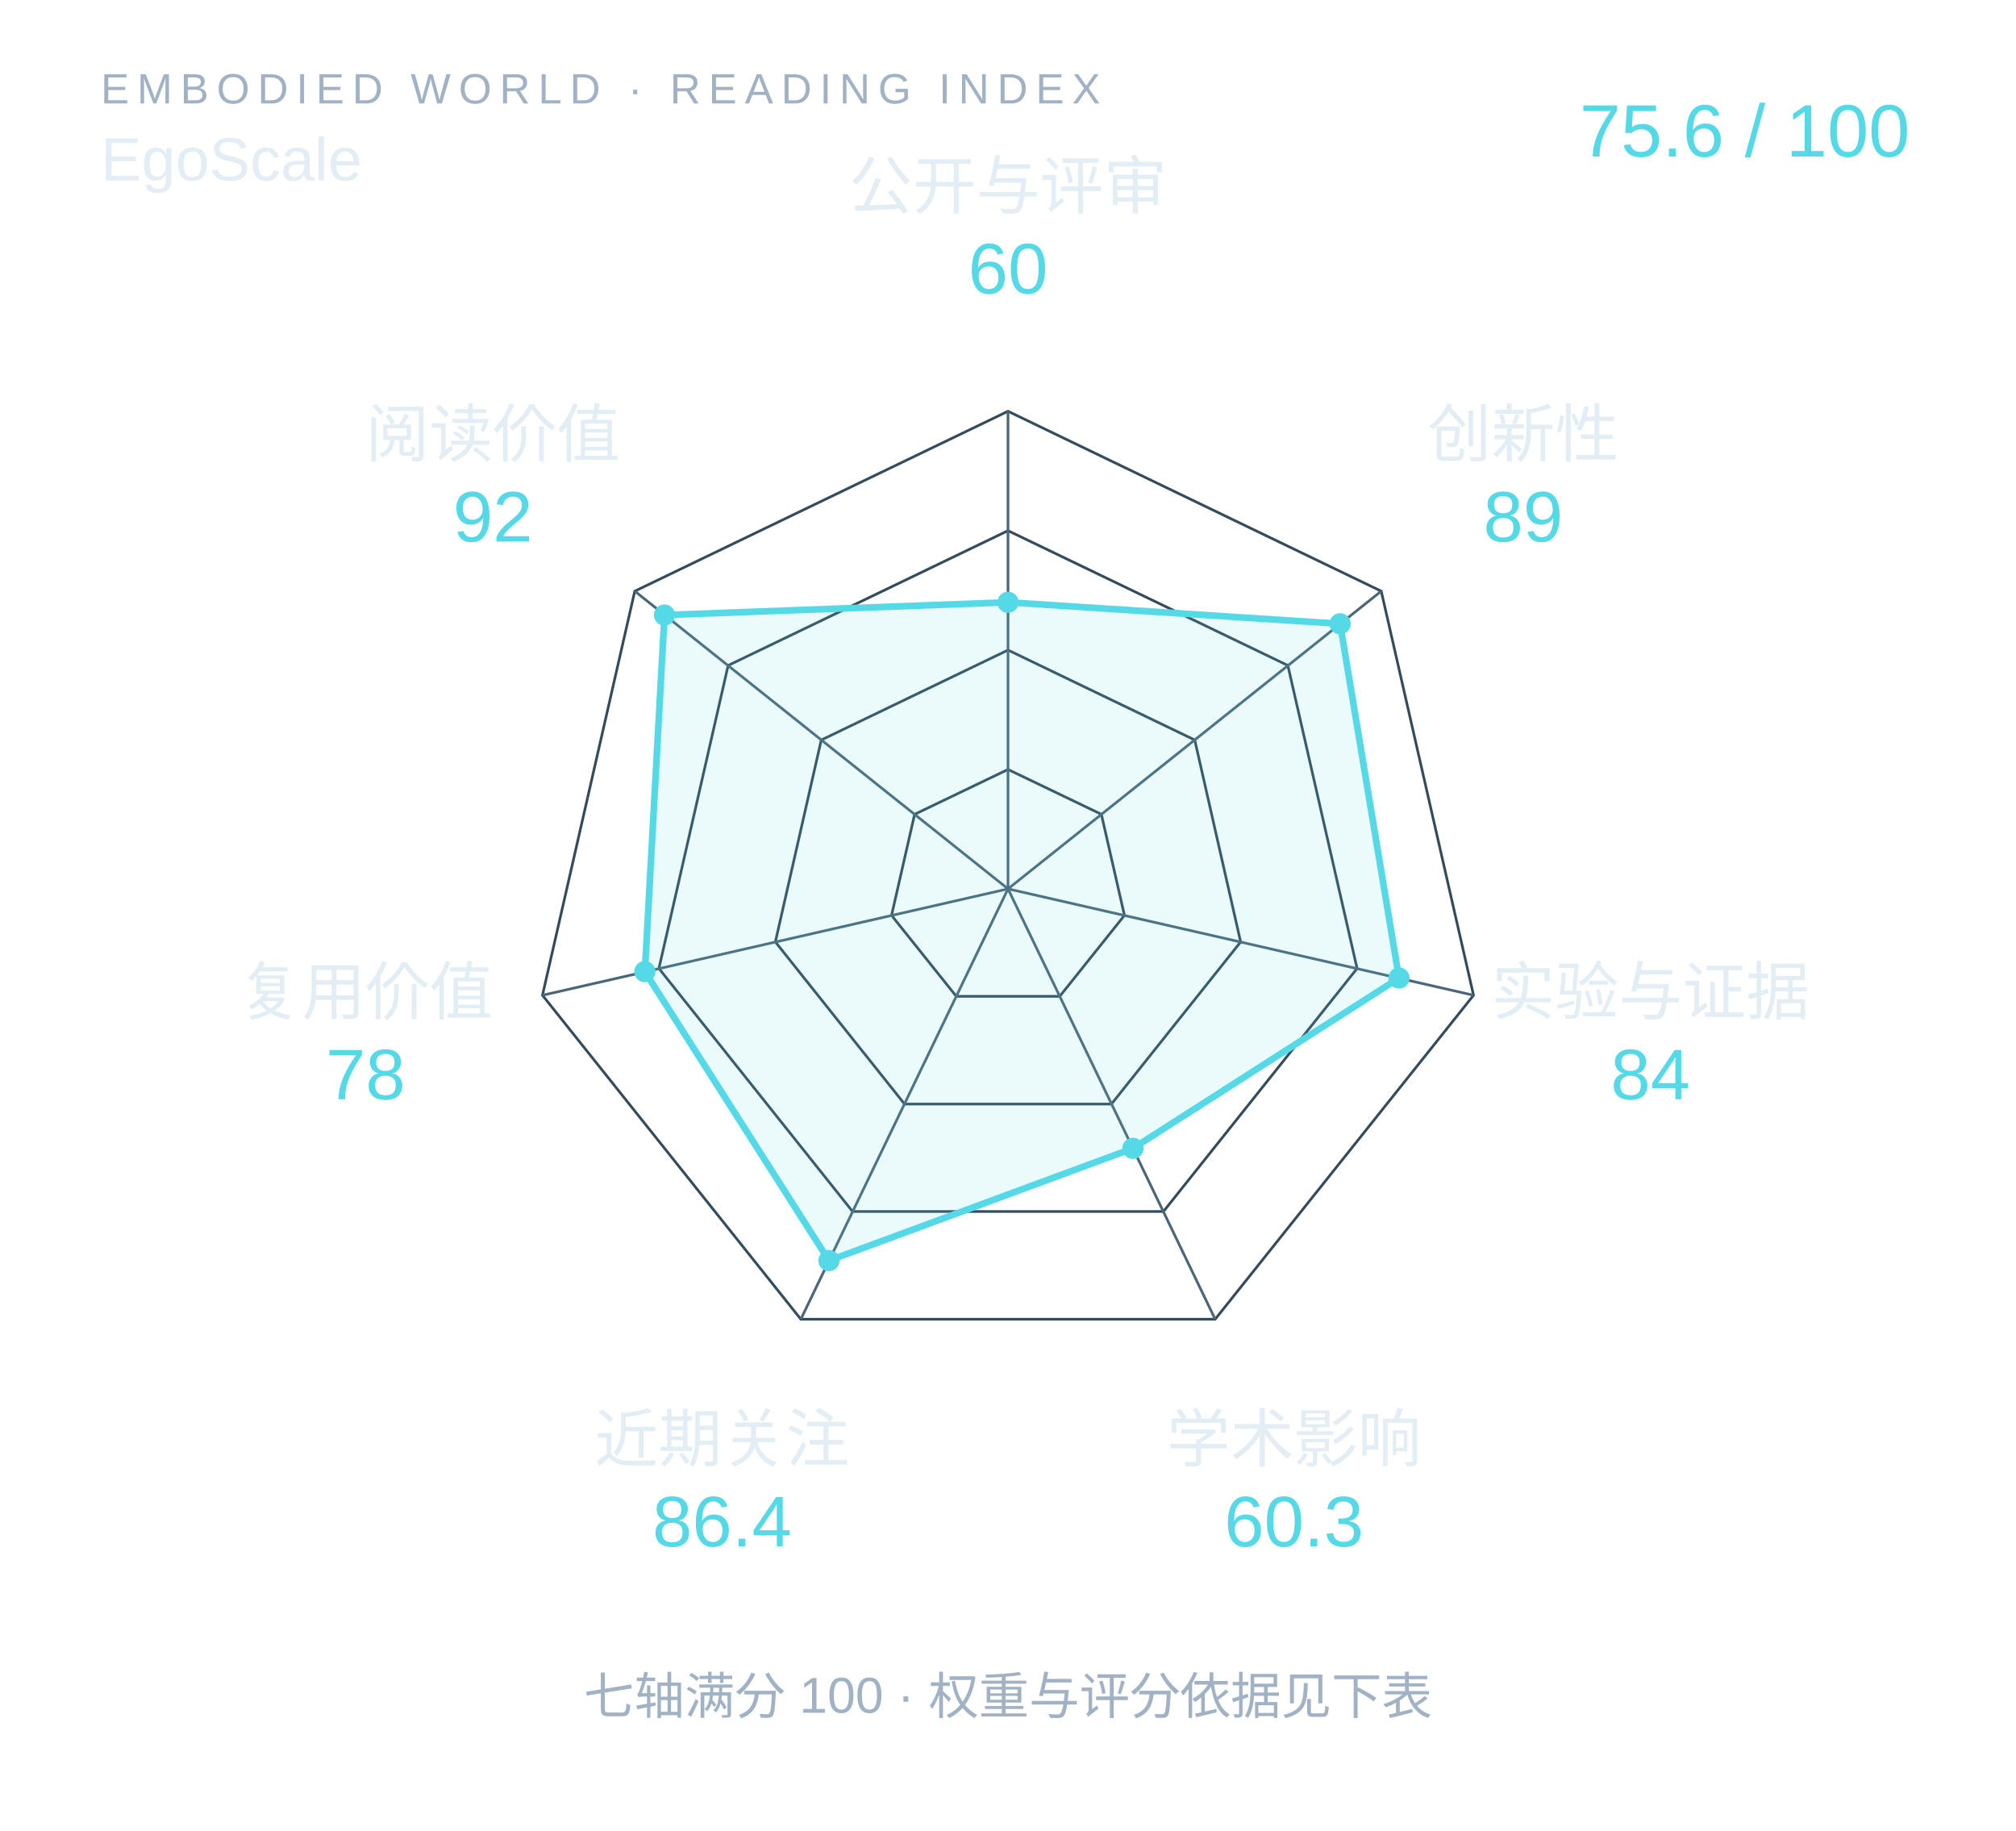
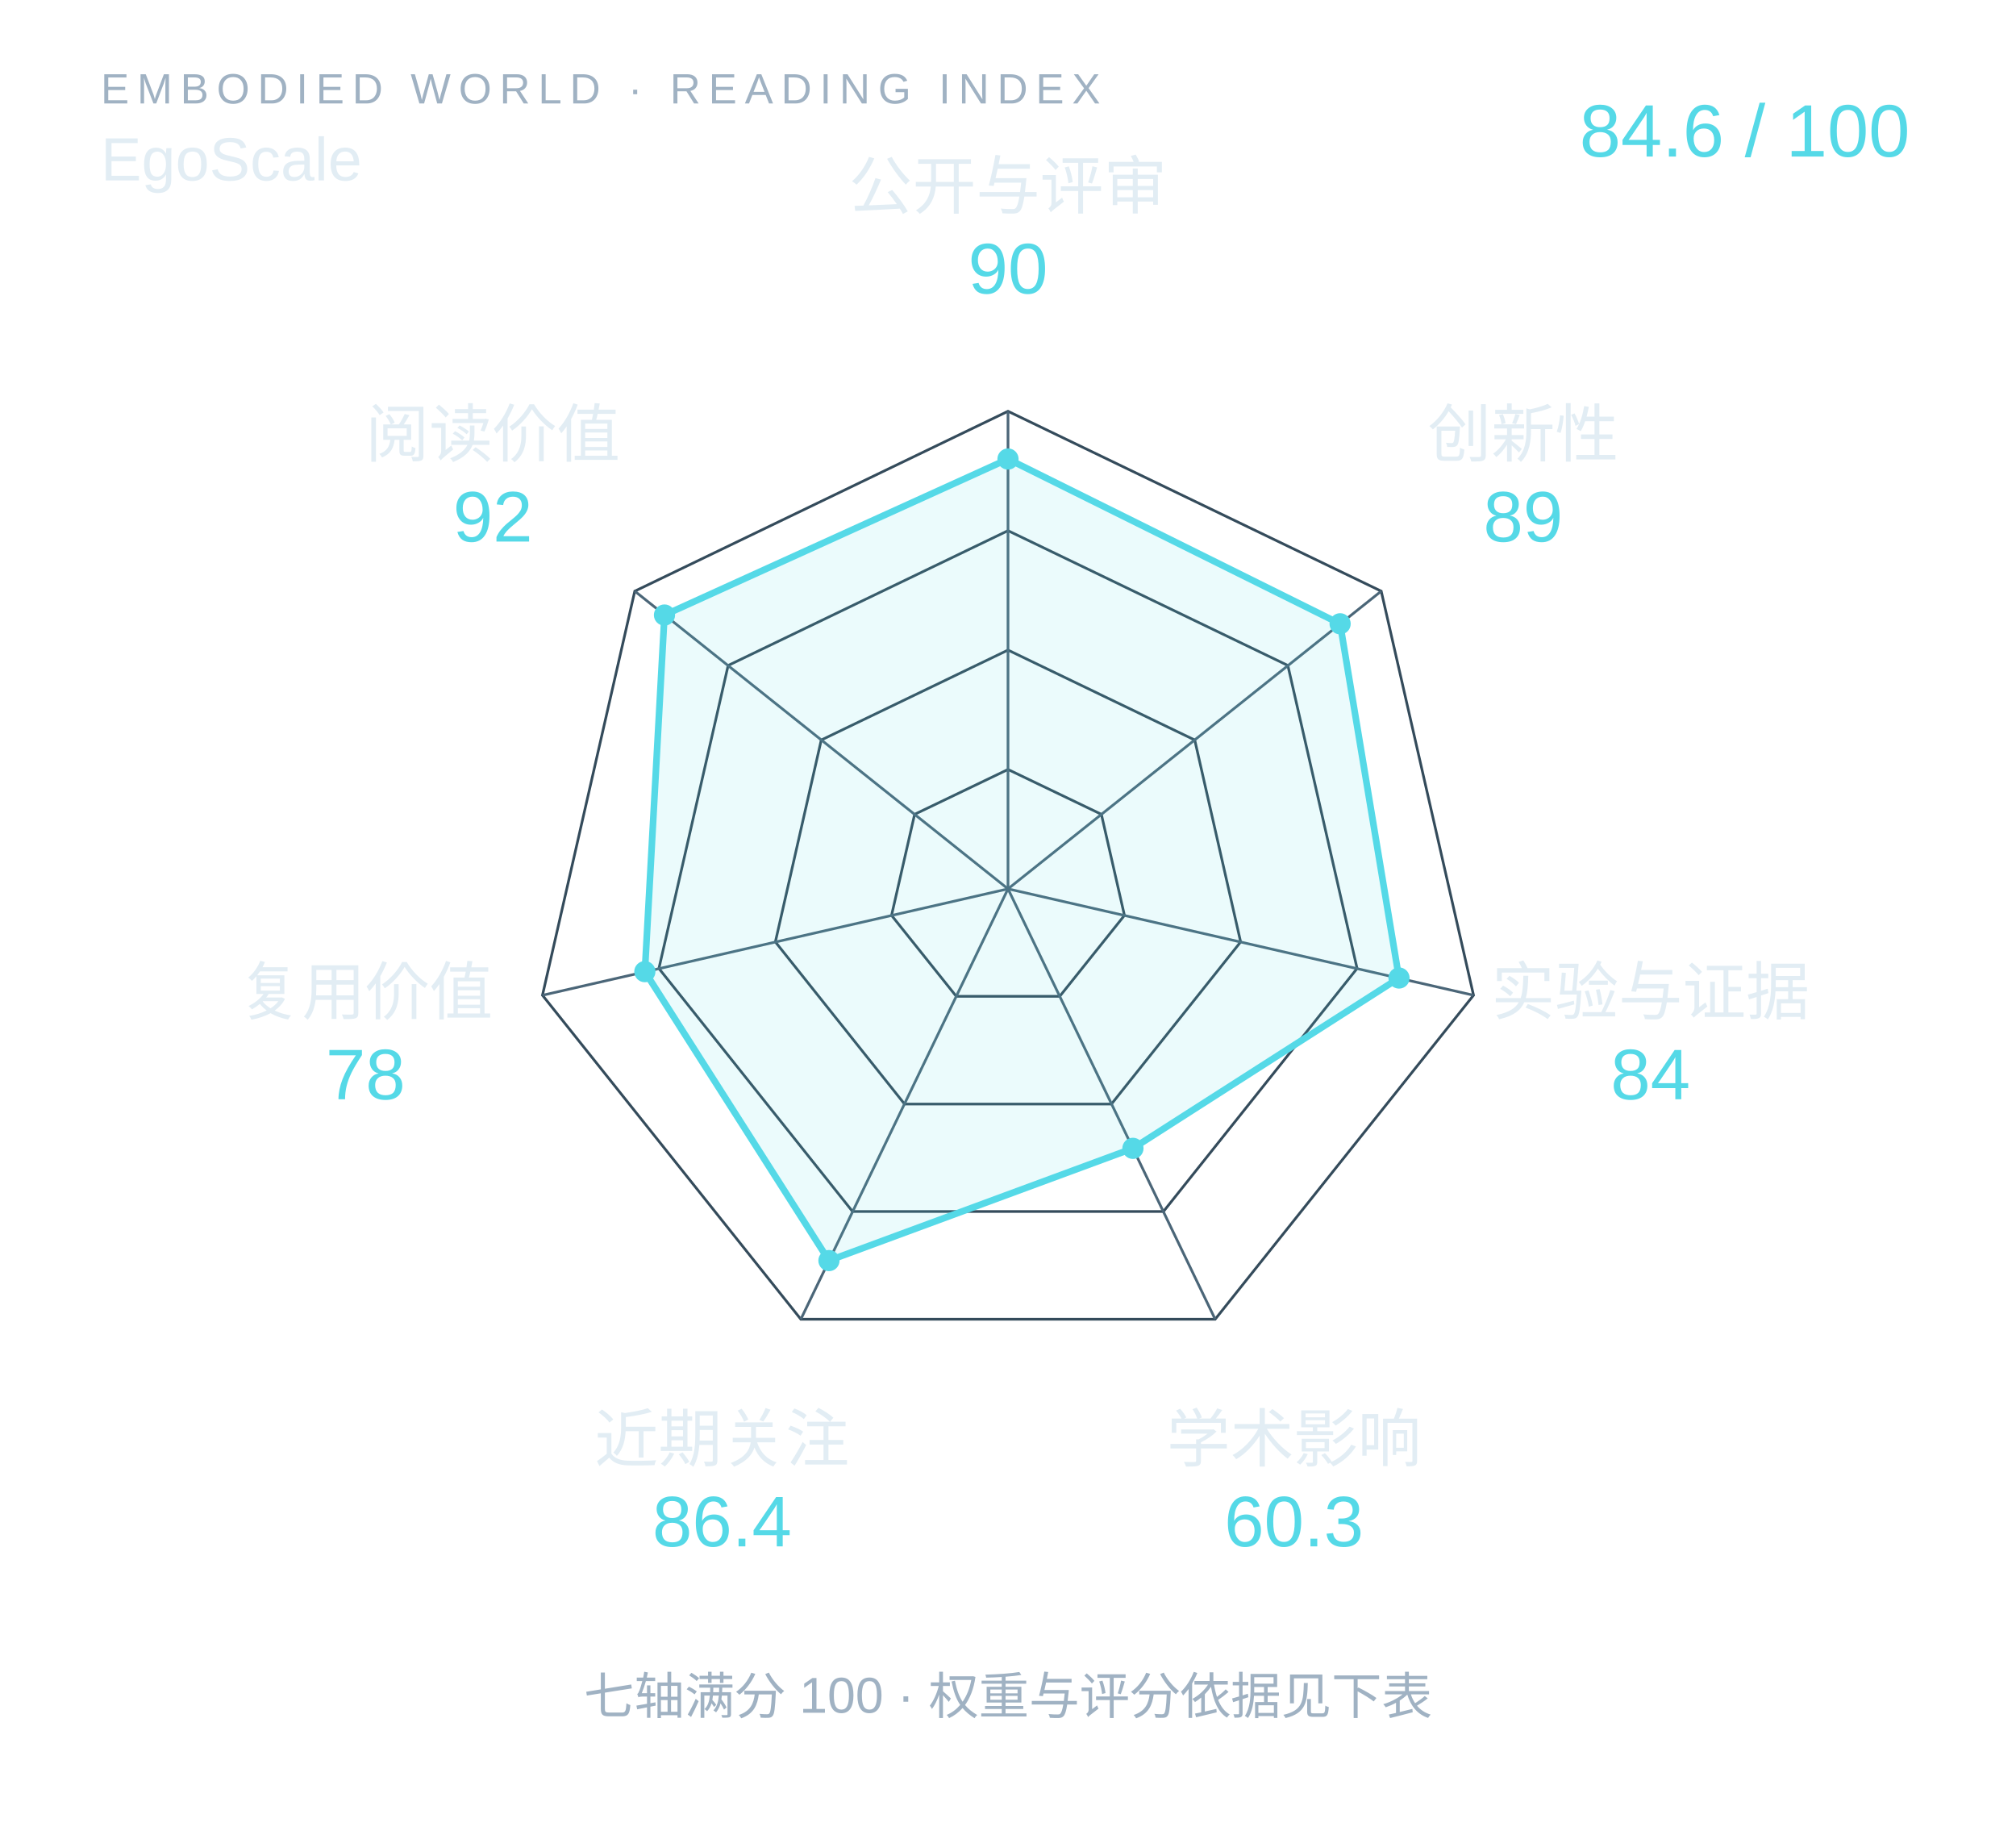
<svg xmlns="http://www.w3.org/2000/svg" width="760" height="690" viewBox="0 0 760 690" role="img">
  <g font-family="Arial, PingFang SC, sans-serif" fill="#e2edf4">
    <text x="38" y="39" font-size="16" letter-spacing="3" fill="#a0b2c3">EMBODIED WORLD · READING INDEX</text>
    <text x="38" y="68" font-size="23">EgoScale</text>
-     <text x="720" y="59" font-size="28" text-anchor="end" fill="#55d9e7">75.6 / 100</text>
+     <text x="720" y="59" font-size="28" text-anchor="end" fill="#55d9e7">84.6 / 100</text>
    <polygon points="380.0,290.0 415.2,306.9 423.9,345.0 399.5,375.5 360.5,375.5 336.1,345.0 344.8,306.9" fill="none" stroke="#344b5b" stroke-width="1" />
    <polygon points="380.0,245.0 450.4,278.9 467.7,355.0 419.0,416.1 341.0,416.1 292.3,355.0 309.6,278.9" fill="none" stroke="#344b5b" stroke-width="1" />
    <polygon points="380.0,200.0 485.5,250.8 511.6,365.0 438.6,456.6 321.4,456.6 248.4,365.0 274.5,250.8" fill="none" stroke="#344b5b" stroke-width="1" />
    <polygon points="380.0,155.0 520.7,222.8 555.5,375.1 458.1,497.2 301.9,497.2 204.5,375.1 239.3,222.8" fill="none" stroke="#344b5b" stroke-width="1" />
    <line x1="380" y1="335" x2="380.0" y2="155.0" stroke="#4b6678" stroke-width="1" />
    <line x1="380" y1="335" x2="520.7" y2="222.8" stroke="#4b6678" stroke-width="1" />
    <line x1="380" y1="335" x2="555.5" y2="375.1" stroke="#4b6678" stroke-width="1" />
    <line x1="380" y1="335" x2="458.1" y2="497.2" stroke="#4b6678" stroke-width="1" />
    <line x1="380" y1="335" x2="301.9" y2="497.2" stroke="#4b6678" stroke-width="1" />
    <line x1="380" y1="335" x2="204.5" y2="375.1" stroke="#4b6678" stroke-width="1" />
    <line x1="380" y1="335" x2="239.3" y2="222.8" stroke="#4b6678" stroke-width="1" />
-     <polygon points="380.0,227.0 505.2,235.1 527.4,368.6 427.1,432.8 312.5,475.1 243.1,366.2 250.5,231.8" fill="#55d9e7" fill-opacity=".12" stroke="#55d9e7" stroke-width="2.5" stroke-linejoin="round" />
+     <polygon points="380.0,173.0 505.2,235.1 527.4,368.6 427.1,432.8 312.5,475.1 243.1,366.2 250.5,231.8" fill="#55d9e7" fill-opacity=".12" stroke="#55d9e7" stroke-width="2.5" stroke-linejoin="round" />
    <text x="380.0" y="78.6" font-size="24" text-anchor="middle">公开与评审</text>
-     <text x="380.0" y="110.6" font-size="27" fill="#55d9e7" text-anchor="middle">60</text>
-     <circle cx="380.0" cy="227.0" r="4" fill="#55d9e7" />
+     <text x="380.0" y="110.6" font-size="27" fill="#55d9e7" text-anchor="middle">90</text>
+     <circle cx="380.0" cy="173.0" r="4" fill="#55d9e7" />
    <text x="574.2" y="172.1" font-size="24" text-anchor="middle">创新性</text>
    <text x="574.2" y="204.1" font-size="27" fill="#55d9e7" text-anchor="middle">89</text>
    <circle cx="505.2" cy="235.1" r="4" fill="#55d9e7" />
    <text x="622.2" y="382.3" font-size="24" text-anchor="middle">实验与证据</text>
    <text x="622.2" y="414.3" font-size="27" fill="#55d9e7" text-anchor="middle">84</text>
    <circle cx="527.4" cy="368.6" r="4" fill="#55d9e7" />
    <text x="487.8" y="550.8" font-size="24" text-anchor="middle">学术影响</text>
    <text x="487.8" y="582.8" font-size="27" fill="#55d9e7" text-anchor="middle">60.3</text>
    <circle cx="427.1" cy="432.8" r="4" fill="#55d9e7" />
    <text x="272.2" y="550.8" font-size="24" text-anchor="middle">近期关注</text>
    <text x="272.2" y="582.8" font-size="27" fill="#55d9e7" text-anchor="middle">86.4</text>
    <circle cx="312.5" cy="475.1" r="4" fill="#55d9e7" />
    <text x="137.8" y="382.3" font-size="24" text-anchor="middle">复用价值</text>
    <text x="137.8" y="414.3" font-size="27" fill="#55d9e7" text-anchor="middle">78</text>
    <circle cx="243.1" cy="366.2" r="4" fill="#55d9e7" />
    <text x="185.8" y="172.1" font-size="24" text-anchor="middle">阅读价值</text>
    <text x="185.8" y="204.1" font-size="27" fill="#55d9e7" text-anchor="middle">92</text>
    <circle cx="250.5" cy="231.8" r="4" fill="#55d9e7" />
    <text x="380" y="646" font-size="19" text-anchor="middle" fill="#a0b2c3">七轴满分 100 · 权重与评分依据见下表</text>
  </g>
</svg>
